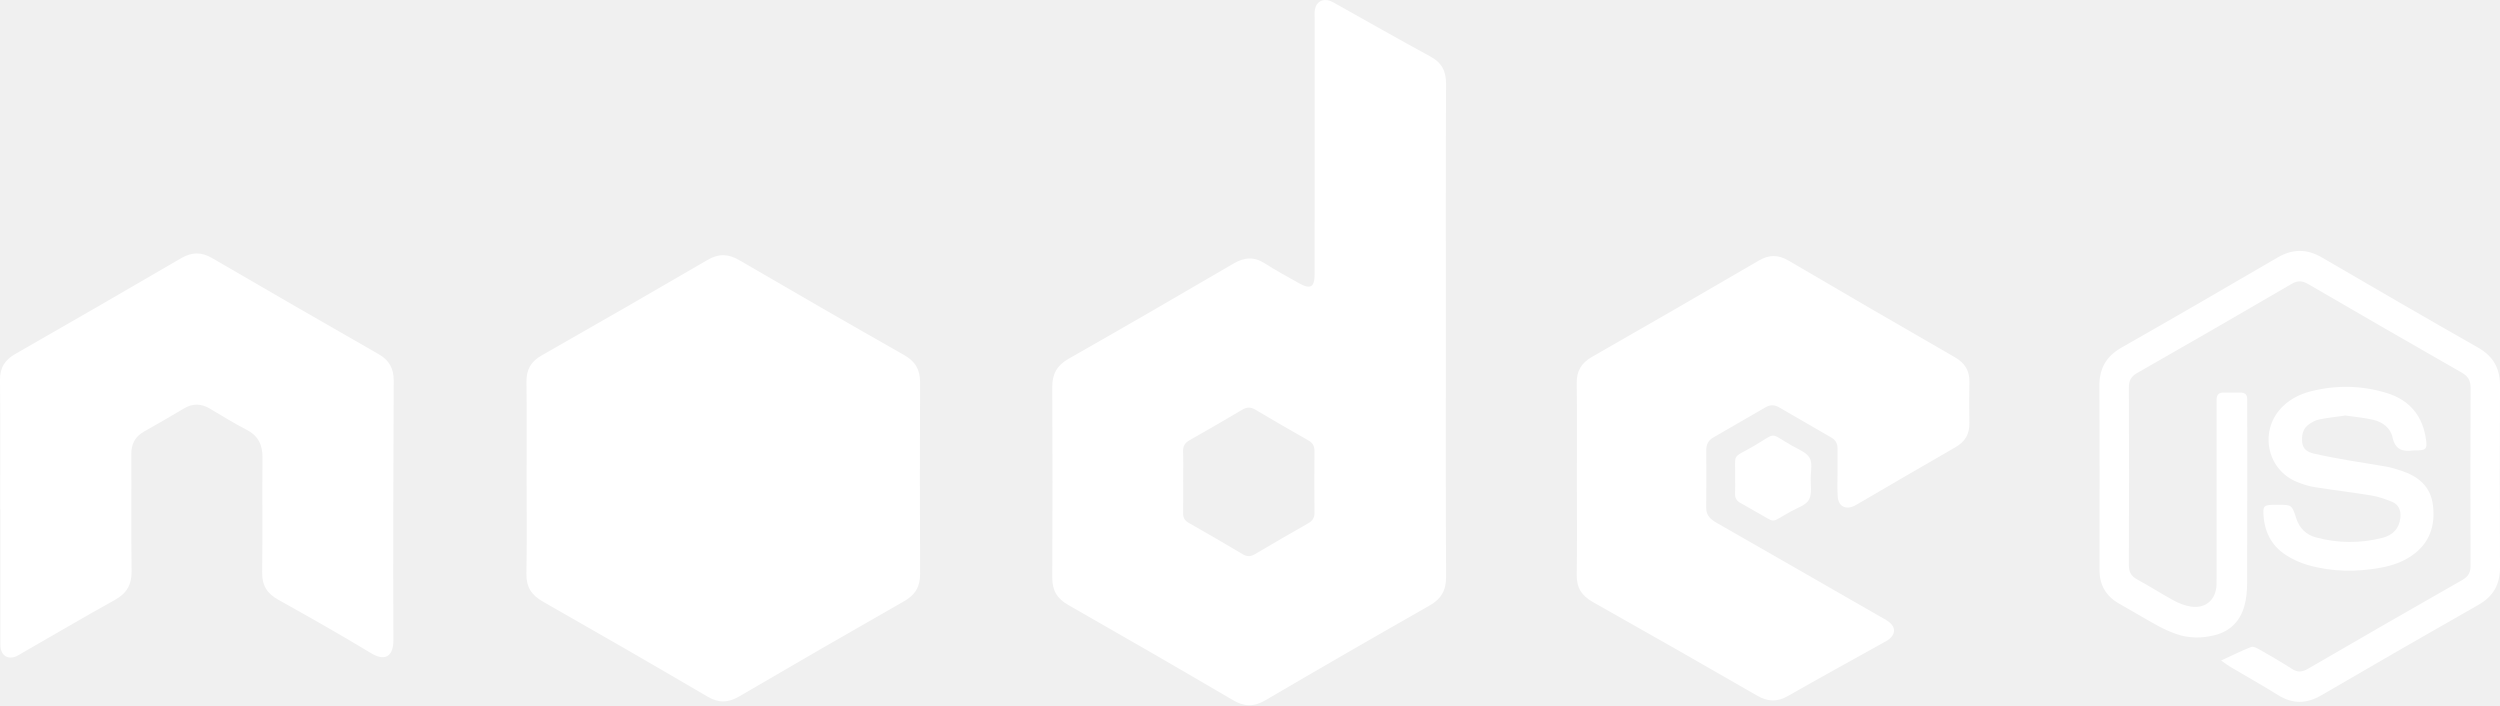
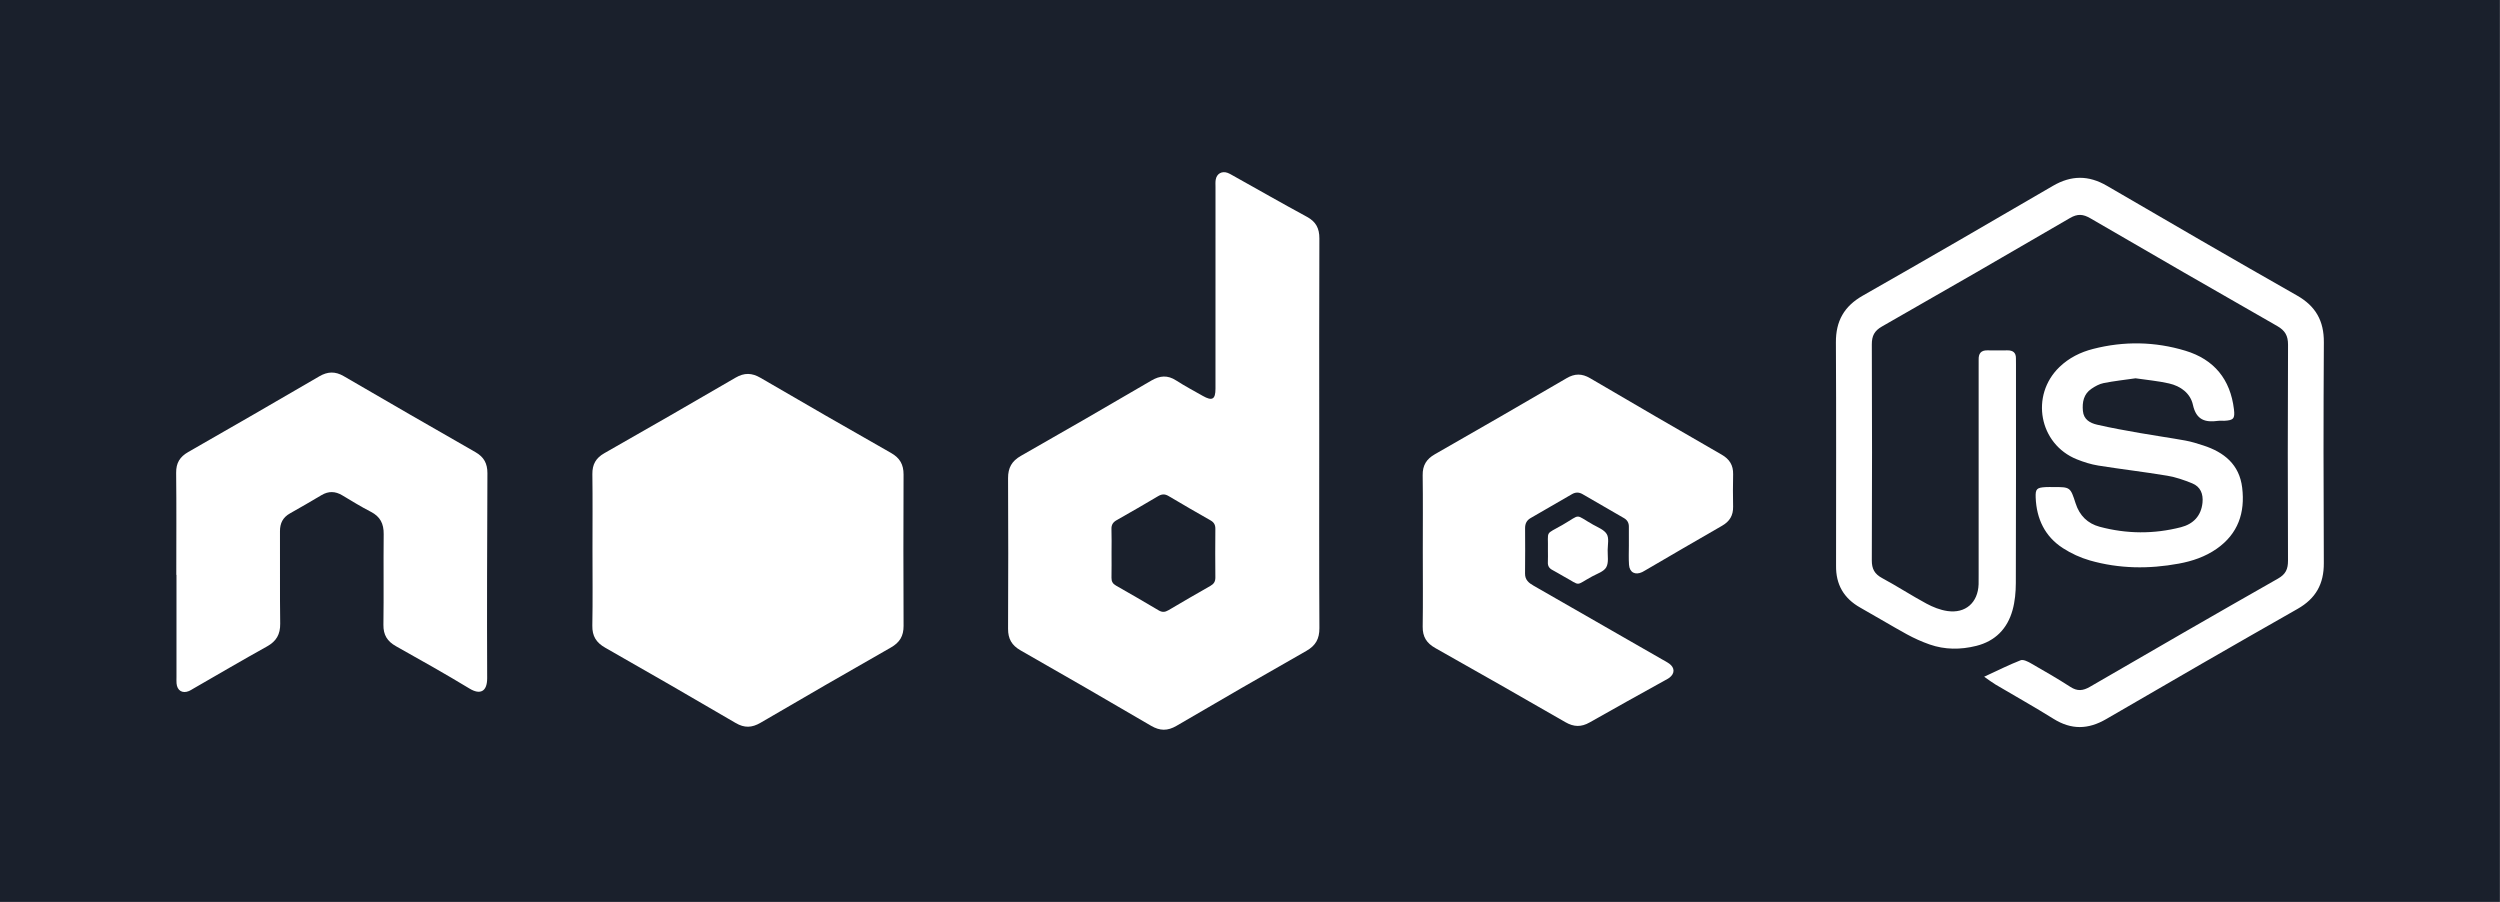
- <svg xmlns="http://www.w3.org/2000/svg" version="1.0" id="Layer_1" x="0px" y="0px" width="907.513px" height="256px" viewBox="-197.755 0 907.513 256" enable-background="new -197.755 0 907.513 256" xml:space="preserve">
-   <g>
-     <path fill="#FFFFFF" d="M327.102,120.437c0,29.633-0.082,59.269,0.08,88.9c0.026,4.953-1.723,8.047-6.004,10.479   c-19.935,11.326-39.794,22.787-59.574,34.379c-4.14,2.427-7.63,2.393-11.75-0.021c-19.886-11.656-39.851-23.181-59.877-34.596   c-4.027-2.295-5.773-5.289-5.751-9.901c0.11-23.062,0.113-46.124-0.001-69.187c-0.023-4.734,1.706-7.852,5.876-10.225   c20.036-11.399,39.998-22.932,59.894-34.573c3.984-2.331,7.479-2.597,11.409-0.061c3.953,2.55,8.125,4.759,12.221,7.087   c4.332,2.463,5.831,1.631,5.837-3.282c0.019-15.871,0.007-31.742,0.007-47.613c0-15.003-0.001-30.006,0.004-45.009   c0-1.115-0.089-2.25,0.088-3.34c0.455-2.809,2.85-4.147,5.521-3.148c0.692,0.258,1.343,0.638,1.989,1   c11.467,6.411,22.877,12.927,34.423,19.191c4.11,2.23,5.694,5.271,5.676,9.899C327.041,60.425,327.102,90.431,327.102,120.437z    M231.74,174.697c0,3.844,0.053,7.688-0.024,11.531c-0.034,1.684,0.582,2.746,2.057,3.586c6.57,3.74,13.117,7.521,19.613,11.388   c1.614,0.962,2.916,0.847,4.461-0.065c6.401-3.779,12.834-7.514,19.299-11.188c1.574-0.896,2.281-2.006,2.263-3.855   c-0.076-7.438-0.073-14.88-0.002-22.316c0.018-1.825-0.604-2.984-2.205-3.896c-6.466-3.671-12.905-7.393-19.296-11.192   c-1.726-1.025-3.129-0.912-4.809,0.084c-6.288,3.73-12.617,7.396-18.984,10.99c-1.711,0.965-2.484,2.146-2.41,4.15   C231.834,167.503,231.739,171.102,231.74,174.697z" />
-     <path fill="#FFFFFF" d="M-6.592,173.251c0-11.528,0.102-23.062-0.051-34.588c-0.059-4.458,1.578-7.407,5.503-9.638   c20.146-11.452,40.229-23.013,60.251-34.679c4.007-2.335,7.465-2.249,11.444,0.07c19.912,11.608,39.881,23.12,59.929,34.492   c4.057,2.301,5.774,5.318,5.756,9.9c-0.091,23.184-0.102,46.364,0.008,69.549c0.022,4.625-1.775,7.586-5.794,9.877   c-20.027,11.408-39.984,22.938-59.881,34.574c-3.962,2.313-7.373,2.479-11.418,0.108C39.267,241.27,19.302,229.75-0.733,218.355   c-4.139-2.354-6.019-5.33-5.929-10.146C-6.446,196.563-6.592,184.904-6.592,173.251z" />
-     <path fill="#FFFFFF" d="M-197.687,184.893c0-15.617,0.11-31.232-0.068-46.851c-0.052-4.542,1.706-7.354,5.581-9.567   c20.118-11.487,40.169-23.093,60.188-34.753c3.821-2.226,7.297-2.32,11.149-0.079c20.132,11.712,40.295,23.37,60.521,34.917   c3.913,2.231,5.501,5.252,5.482,9.679c-0.132,31.356-0.255,62.716-0.117,94.073c0.027,6.285-3.287,7.711-8.052,4.824   c-11.124-6.738-22.465-13.121-33.816-19.475c-4.001-2.239-5.837-5.174-5.77-9.863c0.197-13.88-0.023-27.764,0.121-41.646   c0.049-4.727-1.574-8.004-5.873-10.203c-4.515-2.313-8.837-5.008-13.202-7.604c-3.175-1.891-6.255-1.967-9.461-0.062   c-4.791,2.85-9.614,5.646-14.474,8.379c-3.262,1.832-4.629,4.508-4.608,8.235c0.083,14.129-0.095,28.262,0.101,42.389   c0.068,4.931-1.762,8.097-6.06,10.482c-11.37,6.314-22.587,12.908-33.867,19.39c-0.645,0.368-1.267,0.796-1.948,1.083   c-3.034,1.277-5.446-0.207-5.716-3.528c-0.08-0.983-0.027-1.981-0.027-2.974c-0.001-15.617,0-31.233,0-46.852   C-197.632,184.893-197.66,184.893-197.687,184.893z" />
-     <path fill="#FFFFFF" d="M374.658,174.081c0-11.651,0.107-23.304-0.055-34.953c-0.063-4.494,1.697-7.382,5.578-9.599   c20.229-11.548,40.396-23.2,60.518-34.938c3.743-2.185,7.023-2.197,10.765-0.004c20.089,11.787,40.23,23.488,60.419,35.104   c3.631,2.09,5.361,4.869,5.266,9.031c-0.119,4.954-0.104,9.916-0.01,14.873c0.074,4.002-1.566,6.756-5.074,8.76   c-11.832,6.766-23.576,13.681-35.355,20.535c-0.428,0.25-0.85,0.512-1.295,0.728c-3.209,1.534-5.816,0.188-6.068-3.341   c-0.213-2.961-0.063-5.945-0.066-8.92c-0.008-2.854-0.031-5.701-0.004-8.553c0.02-1.785-0.719-3.084-2.256-3.972   c-6.332-3.649-12.664-7.303-18.981-10.979c-1.66-0.967-3.235-0.979-4.905-0.004c-6.313,3.683-12.646,7.334-18.983,10.976   c-1.806,1.036-2.535,2.573-2.527,4.612c0.029,6.94,0.073,13.885-0.021,20.824c-0.037,2.977,1.729,4.355,4.014,5.659   c19.686,11.246,39.34,22.55,59.004,33.835c1.072,0.617,2.195,1.174,3.189,1.898c2.596,1.896,2.617,4.514,0.1,6.449   c-0.586,0.449-1.26,0.787-1.908,1.147c-11.58,6.453-23.207,12.819-34.716,19.396c-3.885,2.22-7.298,2.119-11.146-0.101   c-19.858-11.438-39.771-22.793-59.74-34.038c-4.012-2.259-5.869-5.189-5.793-9.855   C374.785,197.139,374.658,185.609,374.658,174.081z" />
-     <path fill="#FFFFFF" d="M608.524,239.775c3.957-1.826,7.346-3.531,10.861-4.906c0.785-0.309,2.125,0.367,3.037,0.89   c3.98,2.276,7.959,4.565,11.811,7.052c2.066,1.334,3.727,1.172,5.797-0.027c18.645-10.822,37.316-21.604,56.063-32.256   c2.309-1.313,2.984-2.825,2.979-5.326c-0.078-21.447-0.088-42.896,0.012-64.342c0.012-2.696-0.867-4.26-3.205-5.594   c-18.615-10.632-37.184-21.344-55.711-32.126c-2.178-1.269-3.824-1.385-6.082-0.066c-18.621,10.867-37.303,21.631-56.027,32.321   c-2.254,1.283-3.027,2.801-3.02,5.34c0.084,21.445,0.086,42.894-0.004,64.34c-0.012,2.57,0.826,4.087,3.082,5.303   c4.469,2.409,8.736,5.193,13.205,7.605c1.922,1.037,4.084,1.896,6.229,2.211c5.416,0.799,9.113-2.506,9.311-7.961   c0.033-0.992,0.012-1.983,0.012-2.979c0-20.331,0-40.662,0-60.993c0-0.989,0.031-1.981,0.004-2.975   c-0.053-1.802,0.662-2.821,2.602-2.782c1.98,0.038,3.967,0.03,5.947,0.002c1.652-0.021,2.592,0.646,2.563,2.396   c-0.014,0.621,0.012,1.24,0.012,1.858c0,21.695,0.031,43.392-0.045,65.084c-0.008,2.698-0.258,5.487-0.975,8.072   c-1.535,5.53-5.15,9.257-10.83,10.67c-4.66,1.159-9.355,1.167-13.914-0.438c-2.328-0.816-4.609-1.844-6.771-3.03   c-4.67-2.563-9.227-5.332-13.873-7.94c-4.895-2.75-7.295-6.884-7.213-12.48c0.006-0.37,0-0.742,0-1.114   c0-21.817,0.074-43.64-0.049-65.455c-0.035-6.356,2.447-10.767,8.008-13.929c18.953-10.788,37.82-21.727,56.66-32.714   c5.467-3.189,10.635-3.213,16.111-0.021c18.84,10.985,37.703,21.927,56.662,32.704c5.574,3.17,8.025,7.57,7.988,13.93   c-0.129,21.942-0.119,43.887-0.006,65.827c0.031,6.214-2.396,10.546-7.834,13.638c-19.066,10.838-38.066,21.795-57.02,32.834   c-5.375,3.133-10.402,3.237-15.709-0.078c-5.674-3.545-11.521-6.808-17.277-10.217   C610.883,241.488,609.936,240.749,608.524,239.775z" />
-     <path fill="#FFFFFF" d="M653.637,150.832c-3.168,0.457-6.365,0.805-9.508,1.427c-1.287,0.255-2.557,0.962-3.658,1.716   c-2.305,1.574-2.756,3.979-2.521,6.584c0.229,2.574,2.143,3.612,4.219,4.096c4.213,0.979,8.48,1.732,12.742,2.484   c4.51,0.797,9.047,1.428,13.551,2.243c1.818,0.33,3.605,0.894,5.367,1.466c6.215,2.018,10.764,5.674,11.594,12.588   c0.895,7.438-1.213,13.735-7.578,18.188c-3.406,2.385-7.254,3.695-11.314,4.443c-8.9,1.645-17.771,1.545-26.486-0.942   c-2.813-0.806-5.598-2.082-8.055-3.673c-5.379-3.48-7.867-8.748-8.113-15.076c-0.104-2.588,0.33-2.959,2.965-3.115   c0.74-0.044,1.486-0.014,2.23-0.015c5.104-0.011,5.137-0.021,6.717,4.89c1.162,3.604,3.574,5.983,7.145,6.942   c8.045,2.159,16.178,2.215,24.236,0.138c3.646-0.938,6.027-3.344,6.426-7.305c0.264-2.605-0.594-4.77-3.078-5.774   c-2.391-0.97-4.887-1.846-7.42-2.267c-6.834-1.139-13.723-1.936-20.563-3.028c-2.182-0.349-4.346-1.038-6.398-1.862   c-11.25-4.527-13.955-19.029-5.186-27.498c2.84-2.742,6.279-4.442,10.033-5.404c9.199-2.36,18.428-2.209,27.512,0.541   c8.578,2.596,13.391,8.521,14.471,17.439c0.336,2.77-0.105,3.297-2.857,3.436c-0.617,0.031-1.248-0.063-1.855,0.021   c-3.854,0.528-6.525-0.248-7.512-4.762c-0.758-3.473-3.672-5.604-7.127-6.389C660.362,151.622,657.02,151.331,653.637,150.832z" />
-     <path fill="#FFFFFF" d="M432.104,173.547c0.217-9.49-1.556-6.811,6.739-11.621c8.789-5.099,5.283-4.988,14.008-0.082   c2.244,1.262,5.095,2.346,6.277,4.338c1.104,1.854,0.449,4.81,0.412,7.274c-0.043,2.698,0.545,5.851-0.646,7.957   c-1.109,1.972-4.141,2.929-6.412,4.165c-8.225,4.465-4.865,4.529-13.131,0.025c-1.735-0.946-3.405-2.023-5.162-2.935   c-1.491-0.771-2.188-1.853-2.104-3.556C432.177,177.266,432.106,175.404,432.104,173.547z" />
-   </g>
+ <svg xmlns="http://www.w3.org/2000/svg" version="1.1" id="Layer_1" x="0px" y="0px" width="709.604px" height="256px" viewBox="0 0 709.604 256" enable-background="new 0 0 709.604 256" xml:space="preserve">
+   <rect x="-0.014" fill="#1A202C" width="709.59" height="256" />
+   <path fill="#FFFFFF" d="M138.278,192.482c0.017,3.885-2.031,4.767-4.977,2.98c-6.877-4.165-13.887-8.109-20.904-12.039  c-2.473-1.384-3.608-3.197-3.567-6.097c0.122-8.58-0.014-17.163,0.075-25.744c0.03-2.922-0.973-4.947-3.631-6.308  c-2.791-1.431-5.463-3.096-8.161-4.7c-1.962-1.169-3.866-1.216-5.848-0.039c-2.962,1.762-5.943,3.489-8.948,5.181  c-2.017,1.133-2.861,2.786-2.849,5.09c0.052,8.733-0.059,17.473,0.063,26.204c0.042,3.048-1.089,5.005-3.747,6.479  c-7.028,3.904-13.963,7.979-20.936,11.986c-0.398,0.229-0.783,0.492-1.204,0.67c-1.876,0.789-3.367-0.129-3.534-2.182  c-0.049-0.607-0.017-1.225-0.017-1.839c0-9.653,0-19.308,0-28.962c-0.018,0.004-0.035,0.004-0.052,0.004  c0-9.654,0.068-19.307-0.042-28.962c-0.032-2.81,1.055-4.547,3.45-5.914c12.436-7.101,24.831-14.275,37.207-21.483  c2.361-1.376,4.511-1.435,6.892-0.049c12.445,7.24,24.909,14.447,37.413,21.585c2.418,1.38,3.4,3.247,3.389,5.983  C138.269,153.712,138.193,173.098,138.278,192.482z" />
+   <path fill="#FFFFFF" d="M252.89,183.78c-12.38,7.052-24.717,14.179-37.017,21.372c-2.449,1.43-4.558,1.531-7.058,0.065  c-12.294-7.198-24.636-14.319-37.021-21.364c-2.559-1.455-3.721-3.295-3.665-6.271c0.134-7.199,0.043-14.406,0.043-21.609  c0-7.127,0.063-14.256-0.032-21.382c-0.037-2.756,0.975-4.579,3.401-5.958c12.454-7.079,24.869-14.226,37.246-21.437  c2.478-1.444,4.615-1.39,7.075,0.043c12.309,7.175,24.653,14.292,37.046,21.321c2.508,1.422,3.569,3.289,3.559,6.121  c-0.057,14.33-0.063,28.659,0.005,42.992C256.485,180.533,255.375,182.363,252.89,183.78z" />
+   <path fill="#FFFFFF" d="M370.79,184.758c-12.323,7.001-24.6,14.086-36.827,21.252c-2.559,1.5-4.717,1.479-7.263-0.014  c-12.293-7.205-24.635-14.33-37.014-21.387c-2.49-1.418-3.569-3.27-3.556-6.12c0.068-14.257,0.07-28.513,0-42.77  c-0.014-2.927,1.055-4.854,3.632-6.319c12.386-7.047,24.726-14.177,37.025-21.374c2.463-1.441,4.623-1.605,7.053-0.038  c2.444,1.577,5.022,2.942,7.555,4.381c2.679,1.523,3.604,1.009,3.608-2.029c0.012-9.811,0.004-19.622,0.004-29.433  c0-9.275-0.001-18.549,0.002-27.823c0-0.689-0.055-1.391,0.056-2.064c0.28-1.736,1.762-2.563,3.412-1.946  c0.428,0.159,0.83,0.394,1.229,0.618c7.089,3.963,14.143,7.991,21.279,11.863c2.541,1.378,3.52,3.258,3.509,6.119  c-0.08,18.551-0.042,37.1-0.042,55.648c0,18.317-0.051,36.639,0.049,54.954C374.518,181.341,373.436,183.254,370.79,184.758z" />
+   <path fill="#FFFFFF" d="M491.927,143.82c0.046,2.476-0.968,4.178-3.137,5.416c-7.314,4.184-14.574,8.457-21.856,12.693  c-0.264,0.154-0.523,0.316-0.8,0.45c-1.982,0.948-3.596,0.116-3.751-2.063c-0.132-1.832-0.039-3.676-0.041-5.516  c-0.004-1.765-0.019-3.523-0.002-5.287c0.014-1.104-0.445-1.906-1.395-2.455c-3.914-2.256-7.828-4.515-11.734-6.787  c-1.025-0.599-1.999-0.605-3.031-0.002c-3.901,2.276-7.816,4.533-11.733,6.784c-1.117,0.642-1.567,1.591-1.563,2.851  c0.019,4.291,0.045,8.584-0.013,12.873c-0.022,1.842,1.068,2.691,2.48,3.498c12.168,6.953,24.318,13.939,36.475,20.916  c0.663,0.382,1.356,0.727,1.972,1.174c1.605,1.172,1.618,2.791,0.063,3.986c-0.362,0.276-0.778,0.485-1.18,0.709  c-7.158,3.988-14.347,7.924-21.461,11.989c-2.4,1.373-4.512,1.312-6.891-0.063c-12.275-7.069-24.585-14.088-36.929-21.041  c-2.48-1.396-3.628-3.206-3.581-6.092c0.108-7.117,0.03-14.242,0.03-21.369c0-7.203,0.065-14.405-0.034-21.606  c-0.039-2.778,1.049-4.563,3.447-5.935c12.505-7.138,24.972-14.341,37.411-21.599c2.314-1.35,4.342-1.357,6.654-0.002  c12.419,7.287,24.869,14.52,37.35,21.701c2.244,1.292,3.314,3.01,3.256,5.582C491.86,137.689,491.87,140.758,491.927,143.82z" />
+   <path fill="#FFFFFF" d="M455.92,161.018c-0.684,1.221-2.559,1.812-3.962,2.574c-5.085,2.762-3.008,2.801-8.118,0.018  c-1.072-0.586-2.104-1.252-3.189-1.814c-0.922-0.479-1.354-1.146-1.302-2.199c0.059-1.141,0.015-2.291,0.013-3.438  c0.134-5.866-0.962-4.21,4.166-7.185c5.433-3.151,3.267-3.084,8.658-0.052c1.388,0.78,3.149,1.451,3.882,2.683  c0.683,1.146,0.276,2.974,0.254,4.498C456.294,157.768,456.658,159.716,455.92,161.018z" />
+   <path fill="#FFFFFF" d="M659.597,159.844c0.03,5.92-2.279,10.045-7.461,12.99c-18.155,10.321-36.252,20.757-54.304,31.27  c-5.12,2.984-9.907,3.084-14.961-0.073c-5.404-3.376-10.975-6.484-16.455-9.73c-0.981-0.586-1.884-1.289-3.229-2.217  c3.77-1.739,6.995-3.363,10.345-4.673c0.747-0.294,2.023,0.35,2.894,0.847c3.79,2.169,7.579,4.349,11.248,6.718  c1.968,1.271,3.549,1.115,5.521-0.025c17.757-10.307,35.539-20.575,53.394-30.721c2.2-1.25,2.842-2.689,2.839-5.071  c-0.075-20.427-0.085-40.853,0.011-61.279c0.013-2.567-0.825-4.057-3.053-5.328c-17.729-10.125-35.413-20.327-53.058-30.595  c-2.074-1.208-3.644-1.319-5.792-0.063c-17.735,10.349-35.527,20.601-53.36,30.781c-2.146,1.222-2.883,2.667-2.875,5.086  c0.079,20.424,0.081,40.853-0.004,61.276c-0.012,2.447,0.786,3.893,2.936,5.051c4.257,2.294,8.317,4.944,12.575,7.242  c1.83,0.986,3.891,1.807,5.934,2.105c5.157,0.762,8.679-2.388,8.866-7.582c0.032-0.944,0.013-1.89,0.013-2.836  c0-19.365,0-38.728,0-58.09c0-0.942,0.028-1.887,0.003-2.833c-0.05-1.716,0.631-2.687,2.479-2.65  c1.886,0.037,3.778,0.029,5.662,0.002c1.573-0.02,2.469,0.616,2.442,2.283c-0.016,0.591,0.012,1.181,0.012,1.769  c0,20.662,0.029,41.327-0.043,61.985c-0.007,2.568-0.246,5.226-0.929,7.688c-1.462,5.266-4.905,8.816-10.314,10.161  c-4.438,1.104-8.909,1.112-13.251-0.415c-2.217-0.777-4.39-1.758-6.449-2.886c-4.446-2.442-8.785-5.079-13.213-7.563  c-4.659-2.619-6.946-6.557-6.869-11.886c0.007-0.353,0-0.707,0-1.062c0-20.777,0.071-41.563-0.046-62.338  c-0.033-6.052,2.33-10.254,7.626-13.265c18.052-10.275,36.021-20.692,53.962-31.157c5.207-3.037,10.129-3.06,15.346-0.02  c17.941,10.462,35.906,20.883,53.963,31.146c5.308,3.019,7.642,7.209,7.605,13.267C659.48,118.049,659.49,138.95,659.597,159.844z" />
+   <path fill="#FFFFFF" d="M622.229,137.188c-2.274-0.924-4.652-1.758-7.065-2.158c-6.508-1.086-13.068-1.846-19.583-2.885  c-2.077-0.332-4.139-0.988-6.094-1.772c-10.715-4.311-13.29-18.122-4.938-26.188c2.705-2.612,5.98-4.231,9.556-5.147  c8.762-2.248,17.551-2.104,26.201,0.515c8.17,2.472,12.753,8.116,13.781,16.609c0.32,2.638-0.1,3.14-2.722,3.272  c-0.587,0.03-1.188-0.06-1.768,0.021c-3.669,0.502-6.212-0.236-7.152-4.536c-0.724-3.309-3.497-5.338-6.788-6.084  c-3.099-0.707-6.28-0.984-9.503-1.459c-3.019,0.436-6.063,0.767-9.056,1.359c-1.227,0.243-2.436,0.916-3.483,1.634  c-2.194,1.499-2.624,3.79-2.401,6.27c0.217,2.452,2.041,3.441,4.018,3.902c4.014,0.932,8.077,1.649,12.137,2.365  c4.295,0.759,8.615,1.36,12.904,2.136c1.731,0.314,3.436,0.851,5.112,1.396c5.918,1.923,10.251,5.404,11.041,11.99  c0.854,7.083-1.155,13.08-7.217,17.322c-3.243,2.271-6.909,3.519-10.774,4.229c-8.477,1.567-16.925,1.472-25.225-0.896  c-2.679-0.768-5.331-1.982-7.671-3.498c-5.123-3.313-7.493-8.331-7.729-14.357c-0.098-2.465,0.315-2.817,2.824-2.967  c0.704-0.042,1.415-0.014,2.123-0.015c4.861-0.011,4.894-0.021,6.397,4.657c1.105,3.433,3.403,5.697,6.805,6.611  c7.662,2.055,15.408,2.108,23.083,0.131c3.473-0.894,5.739-3.185,6.118-6.957C625.412,140.207,624.596,138.145,622.229,137.188z" />
+   <path fill="#1A202C" d="M344.968,150.116c0.011-1.128-0.373-1.845-1.362-2.408c-3.998-2.271-7.979-4.569-11.929-6.919  c-1.066-0.635-1.935-0.563-2.973,0.052c-3.888,2.306-7.8,4.572-11.735,6.794c-1.058,0.596-1.536,1.326-1.49,2.565  c0.081,2.219,0.022,4.442,0.023,6.666c0,2.376,0.033,4.753-0.015,7.128c-0.021,1.041,0.359,1.697,1.271,2.217  c4.062,2.313,8.108,4.648,12.124,7.04c0.998,0.595,1.803,0.522,2.758-0.041c3.957-2.336,7.935-4.646,11.931-6.916  c0.973-0.554,1.411-1.239,1.398-2.382C344.922,159.313,344.924,154.713,344.968,150.116z" />
</svg>
